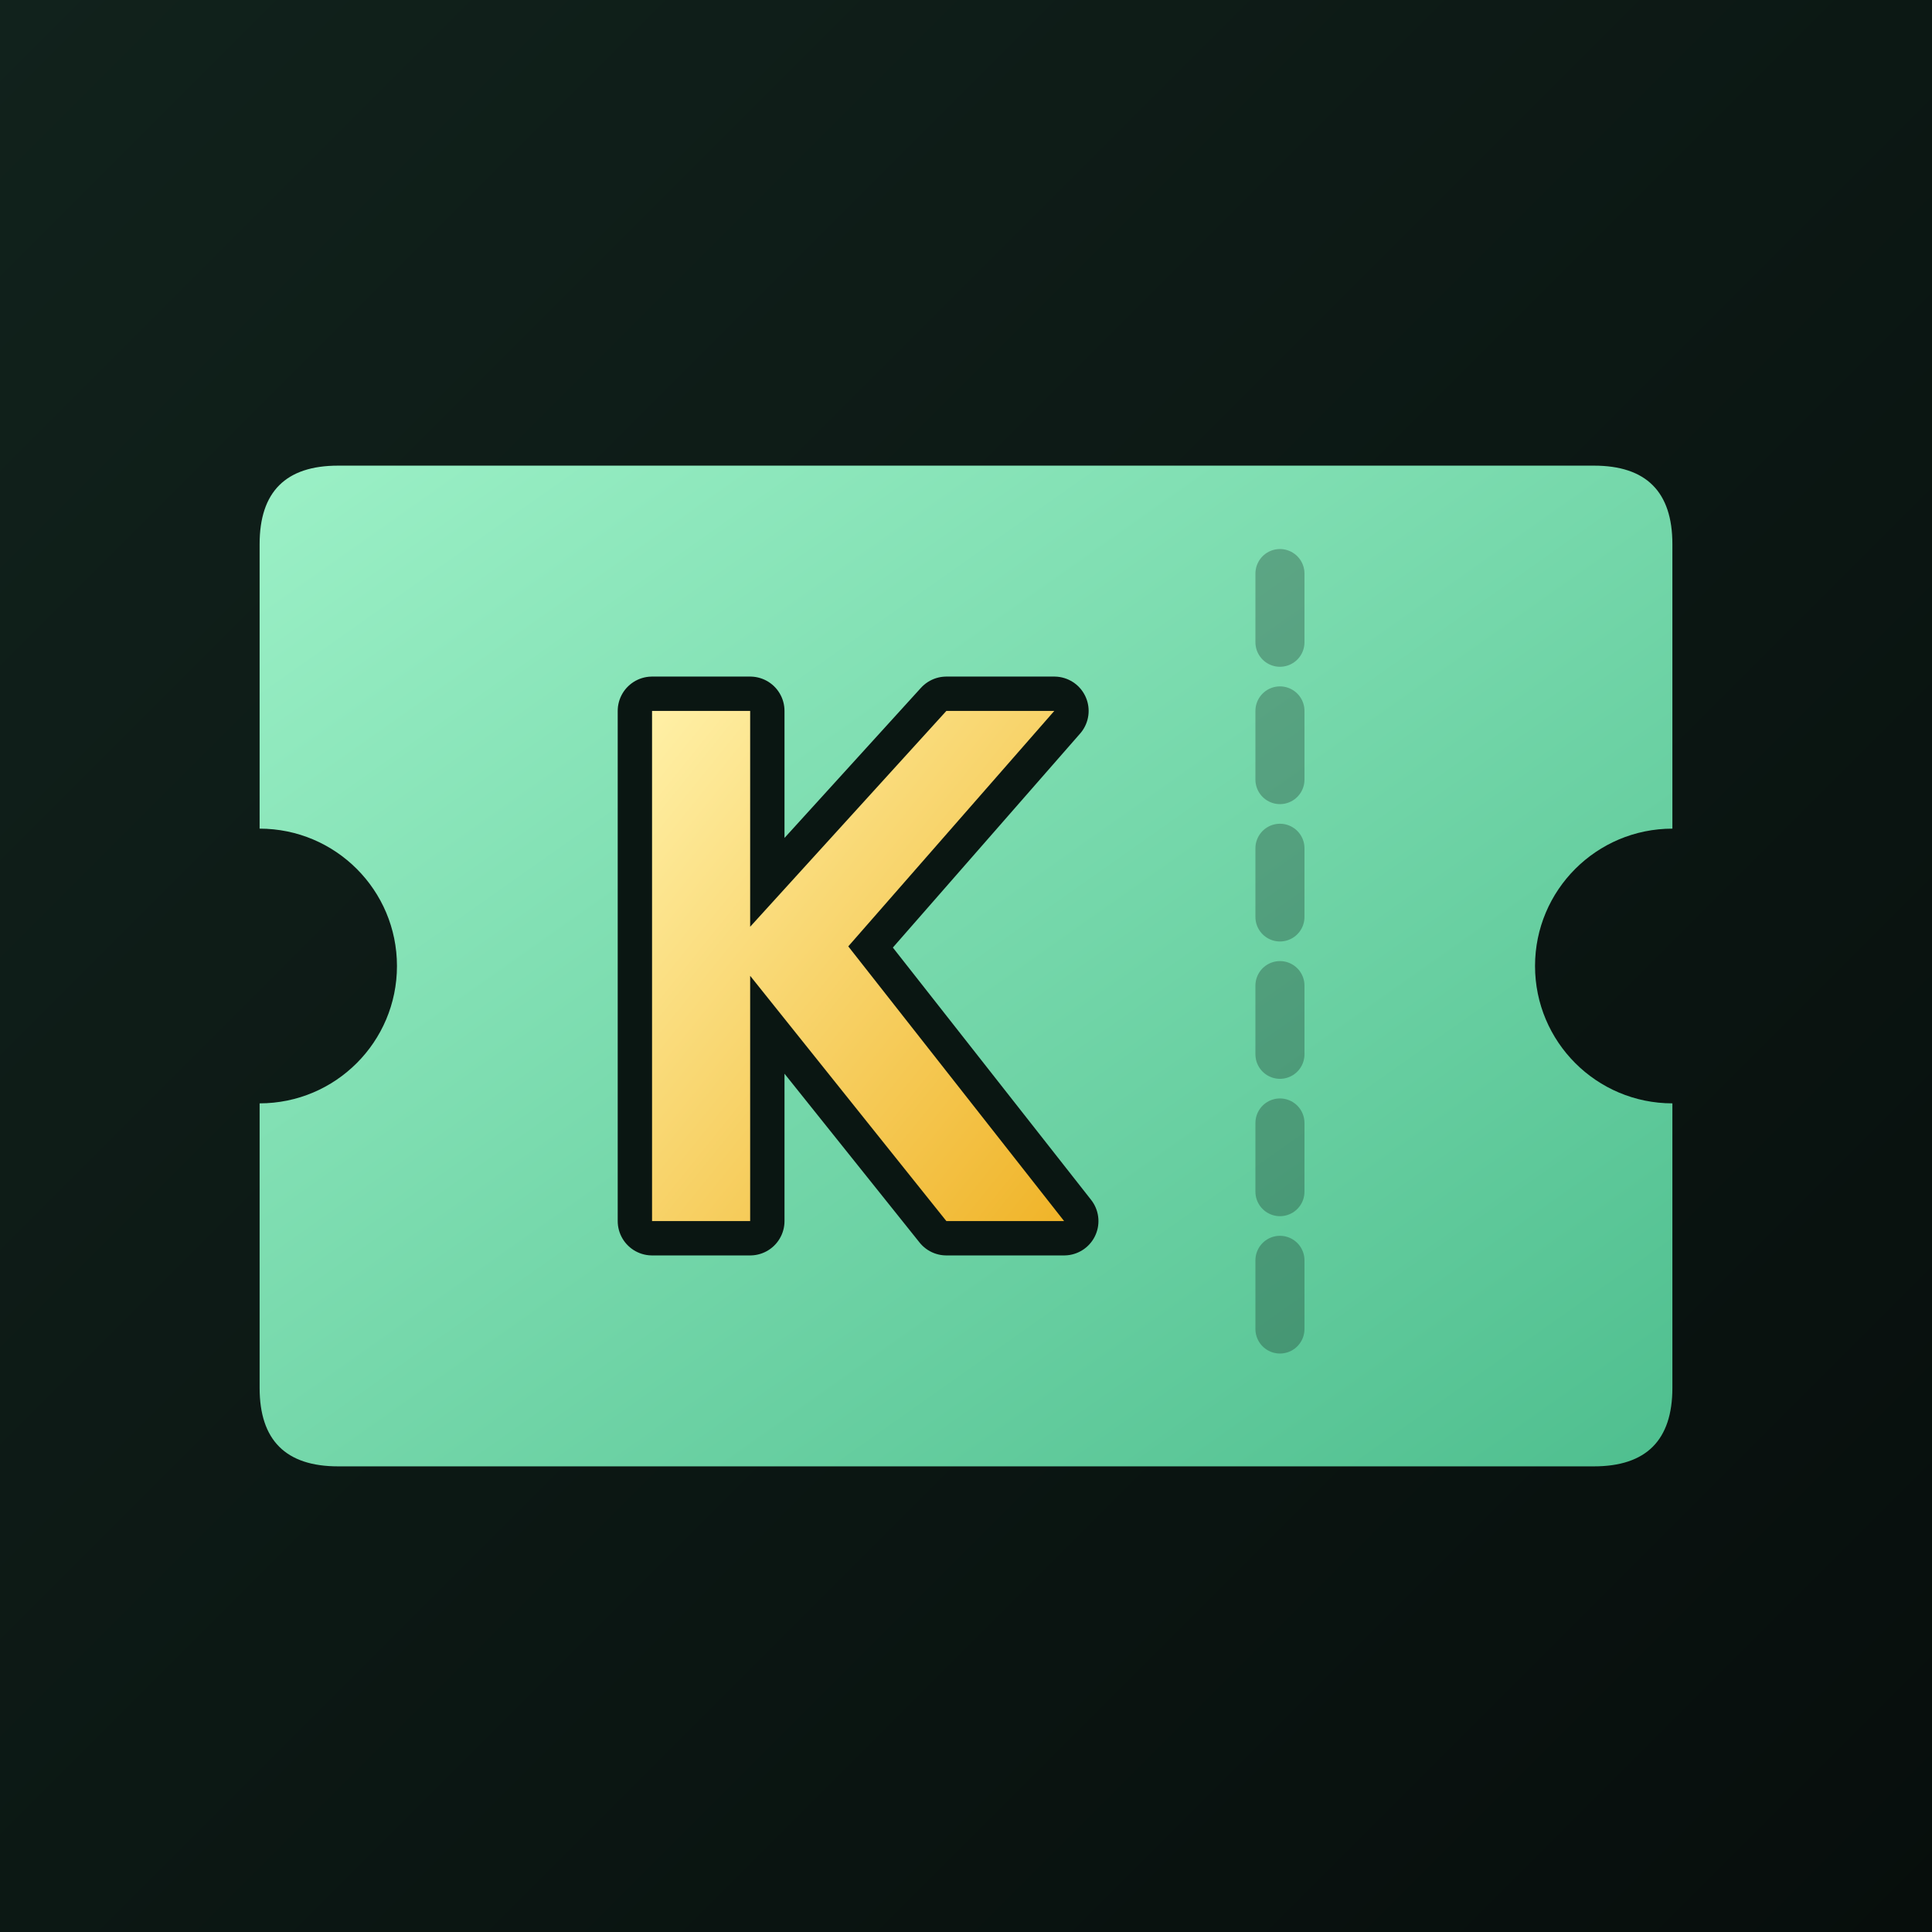
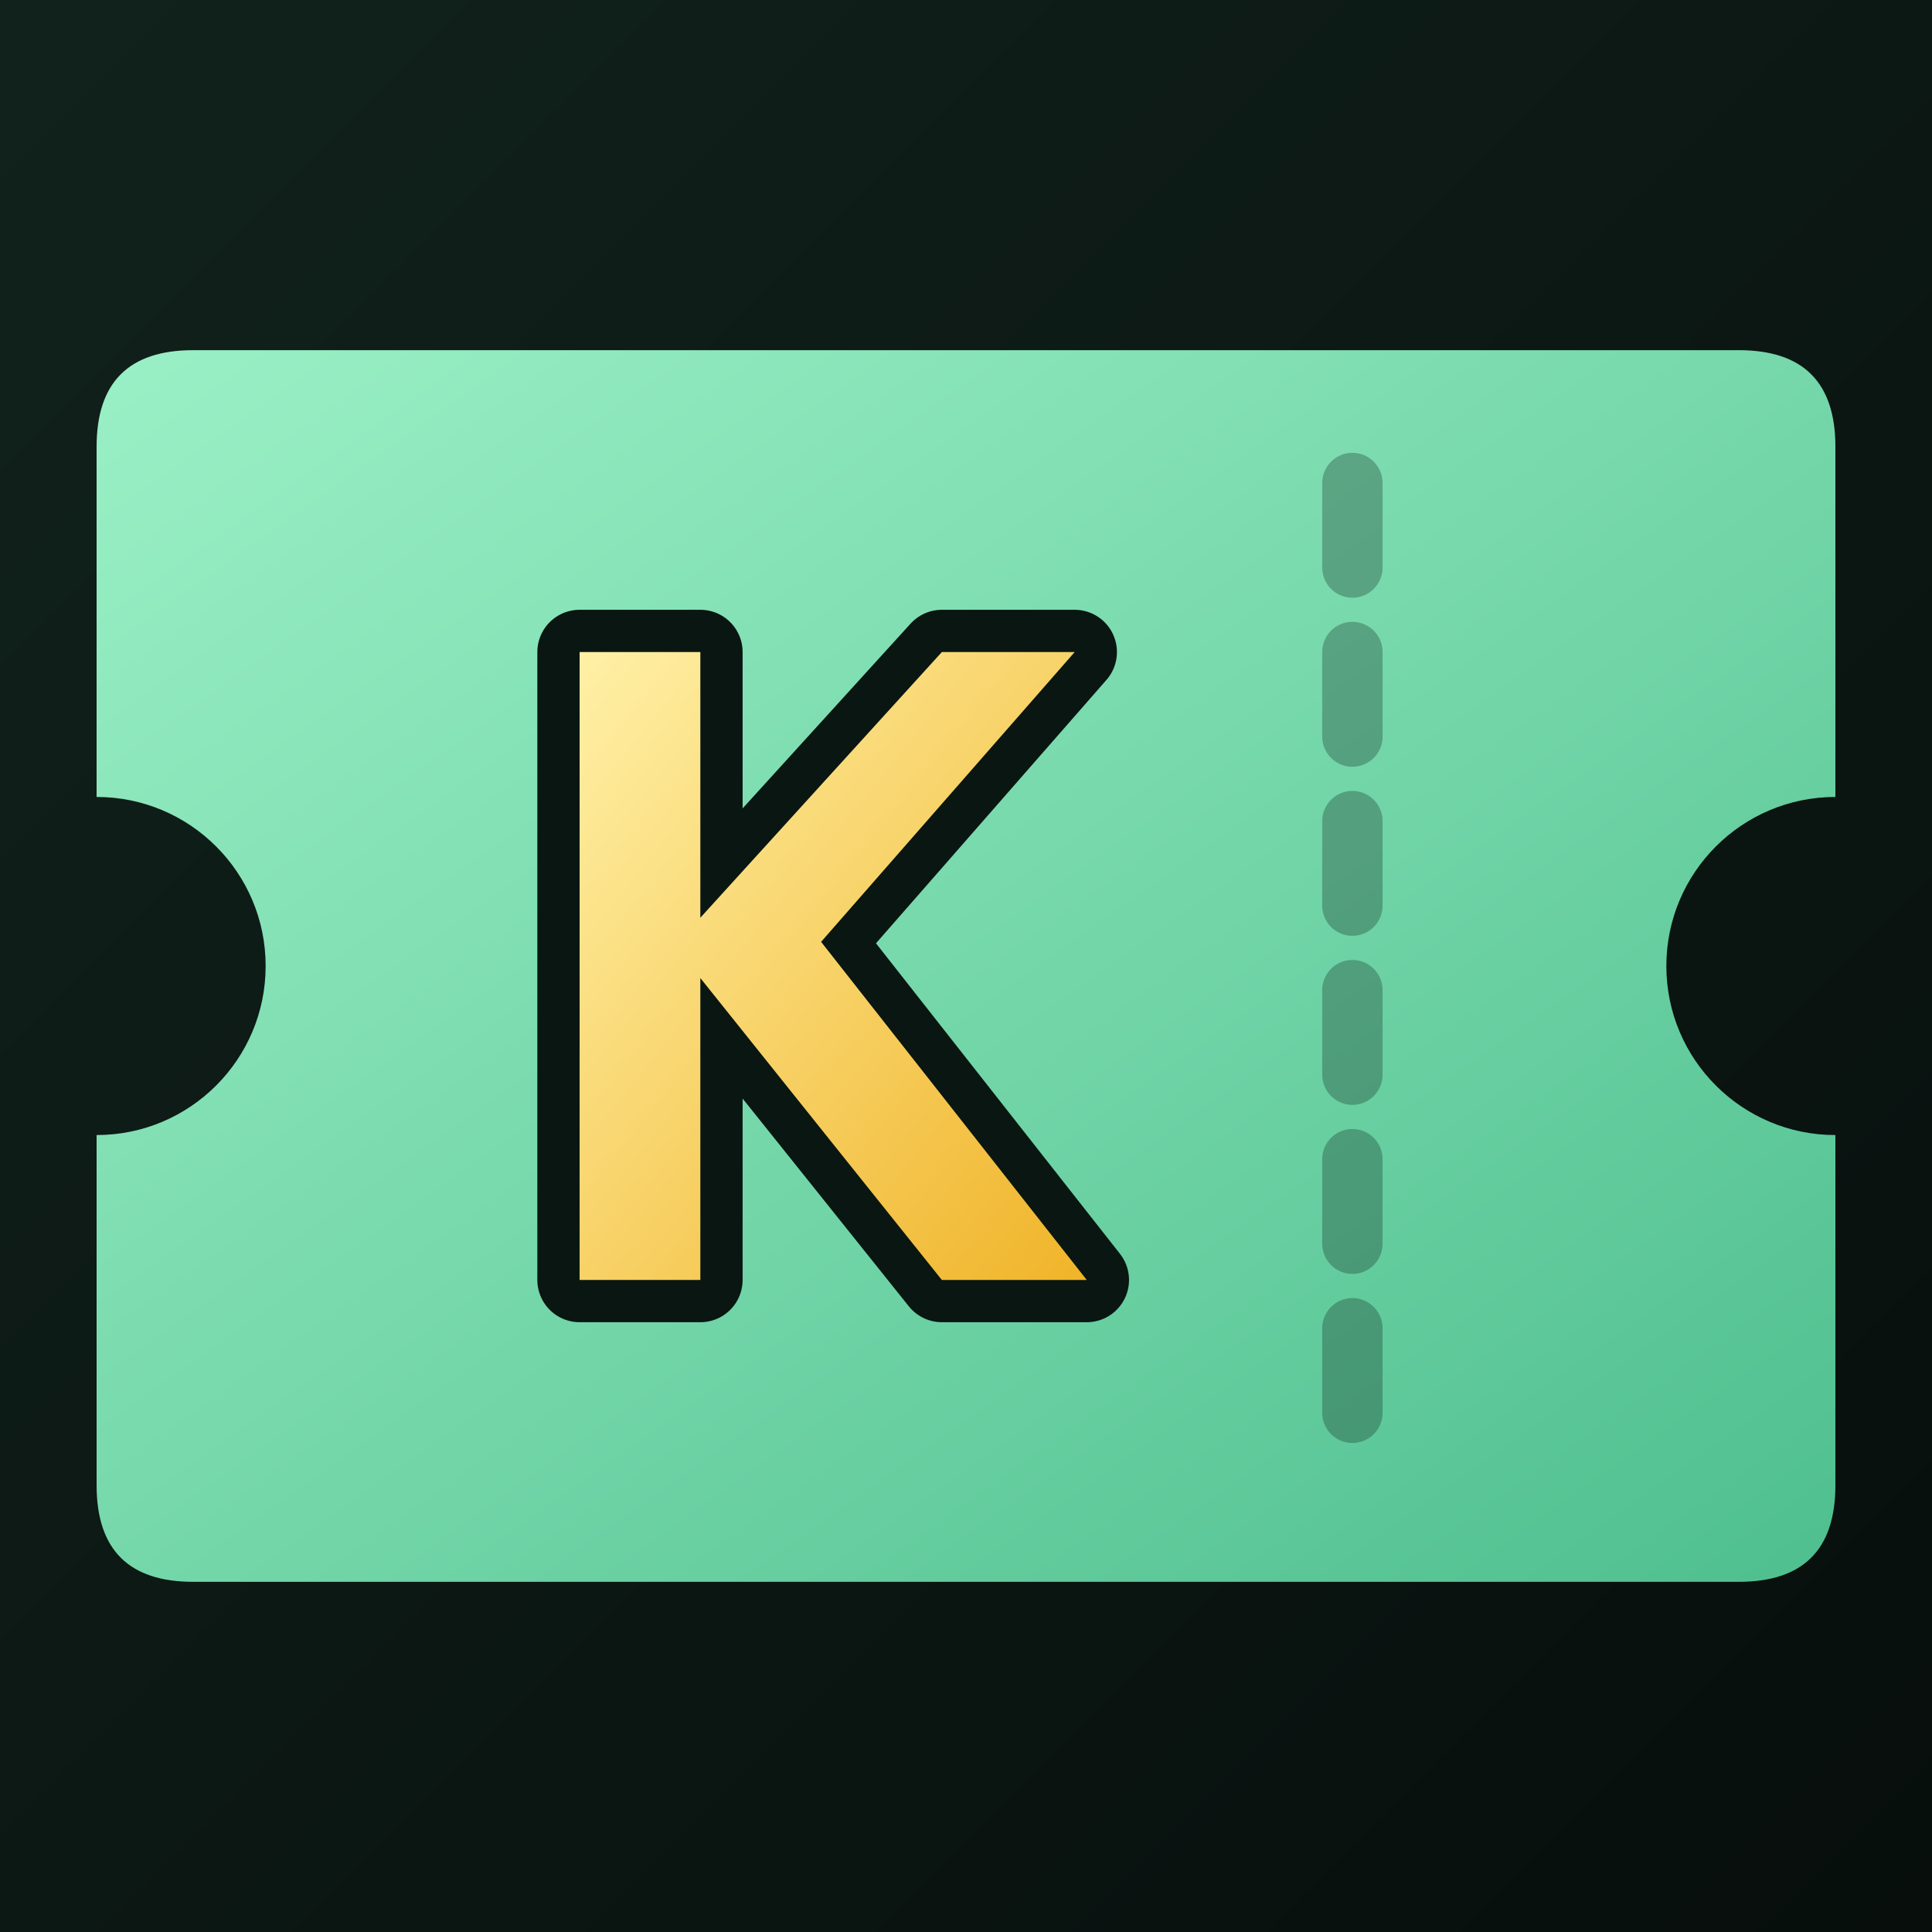
<svg xmlns="http://www.w3.org/2000/svg" viewBox="0 0 512 512" width="512" height="512">
  <defs>
    <linearGradient id="bg" x1="0%" y1="0%" x2="100%" y2="100%">
      <stop offset="0%" stop-color="#11221c" />
      <stop offset="100%" stop-color="#070e0c" />
    </linearGradient>
    <linearGradient id="ticketFill" x1="0%" y1="0%" x2="100%" y2="100%">
      <stop offset="0%" stop-color="#9bf0c6" />
      <stop offset="100%" stop-color="#4fbf8f" />
    </linearGradient>
    <linearGradient id="gold" x1="0%" y1="0%" x2="100%" y2="100%">
      <stop offset="0%" stop-color="#fff0a6" />
      <stop offset="100%" stop-color="#f0b429" />
    </linearGradient>
  </defs>
  <rect width="512" height="512" fill="url(#bg)" />
-   <g transform="translate(256 256) scale(1.3)">
+   <g transform="translate(256 256) scale(1.6)">
    <path d="M -144 -86              Q -144 -102 -128 -102              L 128 -102              Q 144 -102 144 -86              L 144 -28              A 28 28 0 0 0 144 28              L 144 86              Q 144 102 128 102              L -128 102              Q -144 102 -144 86              L -144 28              A 28 28 0 0 0 -144 -28              Z" fill="url(#ticketFill)" />
    <line x1="64" y1="-80" x2="64" y2="80" stroke="#0a1612" stroke-opacity="0.28" stroke-width="10" stroke-dasharray="14 14" stroke-linecap="round" />
    <g transform="translate(-32 0)">
      <path d="M -32 -52 L -12 -52 L -12 -8 L 28 -52 L 50 -52 L 8 -4 L 52 52 L 28 52 L -12 2 L -12 52 L -32 52 Z" fill="url(#gold)" stroke="#0a1612" stroke-width="14" stroke-linejoin="round" paint-order="stroke fill" />
    </g>
  </g>
</svg>
